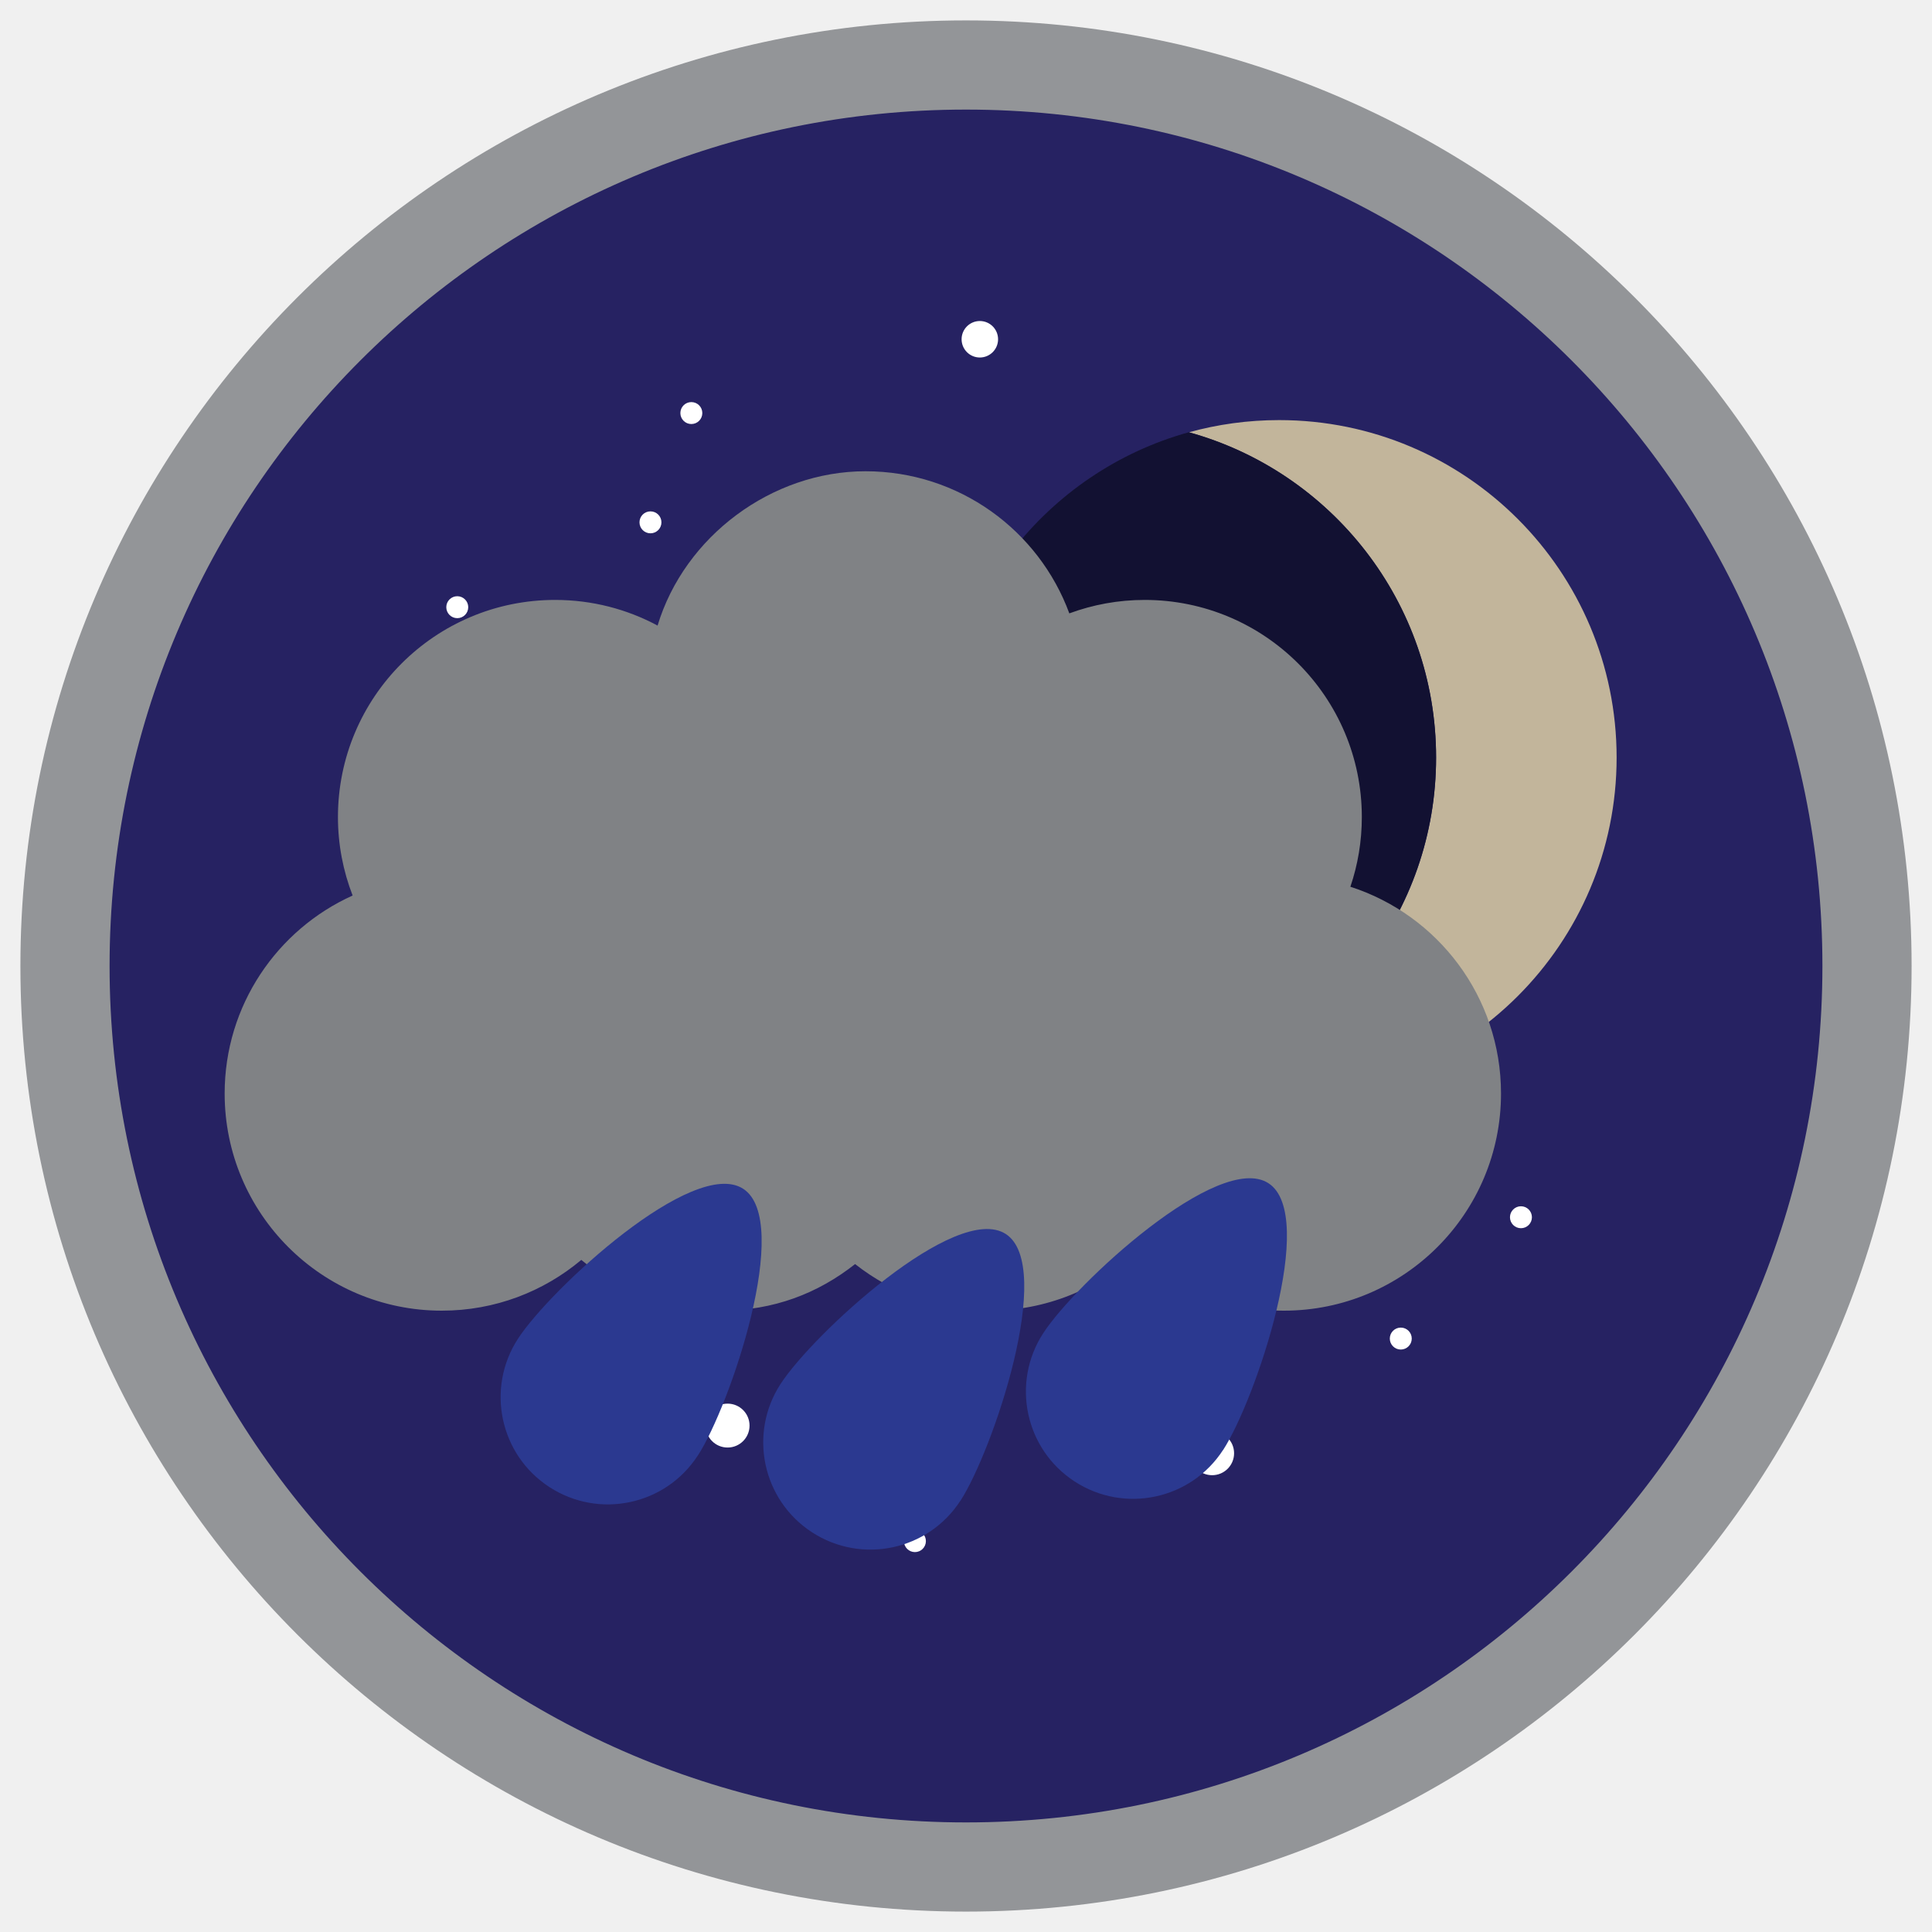
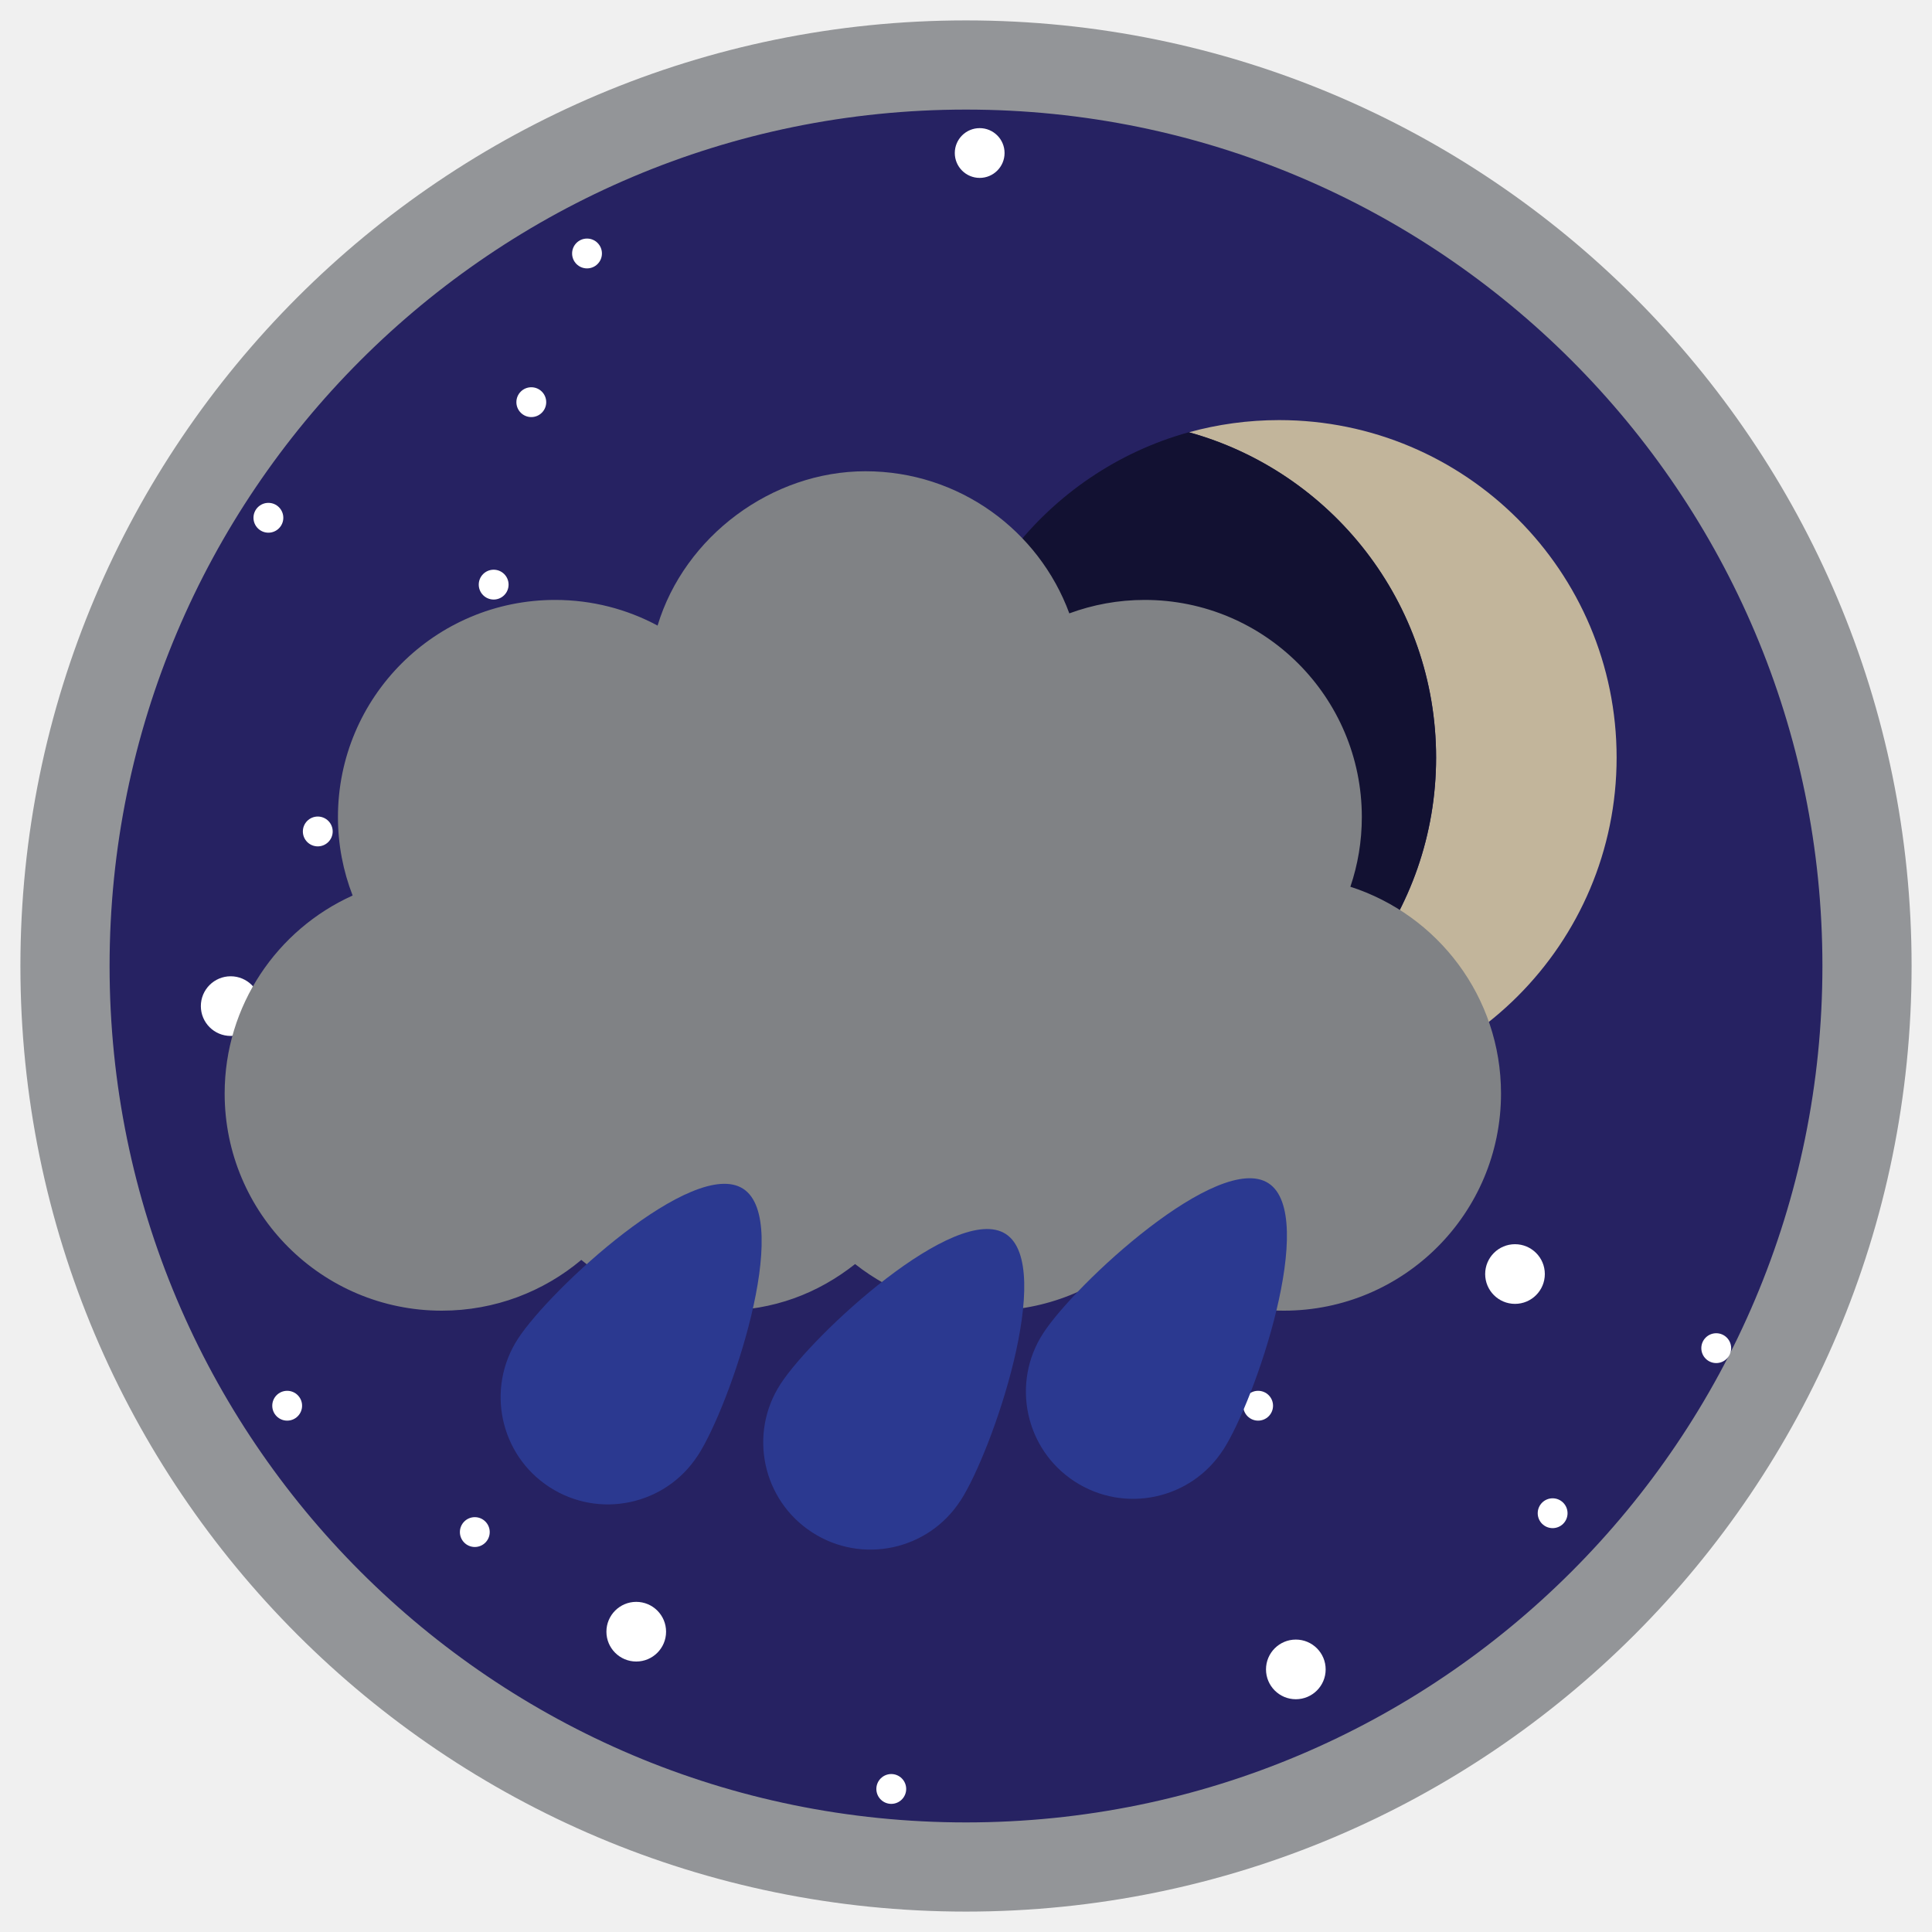
<svg xmlns="http://www.w3.org/2000/svg" id="b" viewBox="0 0 250 250">
  <defs>
    <style>.c{fill:#fff;}.d{fill:#121132;}.e{fill:#808285;}.f{fill:#c2b59b;}.g{fill:#2b3990;}.h{fill:#262262;stroke:#939598;stroke-miterlimit:10;stroke-width:11.54px;}</style>
  </defs>
-   <circle class="h" cx="125" cy="125" r="116.59" />
  <circle class="c" cx="80.59" cy="84.93" r="1.42" />
  <circle class="c" cx="73.7" cy="134.68" r="1.42" />
  <circle class="c" cx="135.91" cy="148.01" r="1.42" />
  <circle class="c" cx="146.05" cy="101.24" r="1.42" />
  <circle class="c" cx="112.73" cy="104.82" r="1.42" />
  <circle class="c" cx="110.94" cy="83.14" r="1.42" />
  <circle class="c" cx="149.63" cy="132.89" r="1.42" />
  <circle class="c" cx="84.17" cy="67.59" r="1.42" />
  <circle class="c" cx="63.87" cy="108.4" r="1.42" />
  <circle class="c" cx="60.96" cy="162.99" r="1.42" />
  <circle class="c" cx="181.26" cy="173.21" r="1.42" />
  <circle class="c" cx="153.27" cy="162.99" r="1.42" />
  <circle class="c" cx="118.39" cy="199.42" r="1.42" />
  <circle class="c" cx="120.18" cy="174.1" r="1.42" />
  <circle class="c" cx="116.6" cy="131.1" r="1.42" />
  <circle class="c" cx="78.8" cy="175" r="1.42" />
  <circle class="c" cx="89.46" cy="121.42" r="1.42" />
  <circle class="c" cx="156.85" cy="61" r="1.42" />
  <circle class="c" cx="126.79" cy="43.9" r="2.36" />
  <circle class="c" cx="89.46" cy="53.45" r="1.42" />
  <circle class="c" cx="59.17" cy="78.57" r="1.42" />
  <circle class="c" cx="196.81" cy="157.51" r="1.42" />
-   <g>
-     <path class="f" d="m209.19,98.02c0,24.11-19.55,43.67-43.67,43.67-4.04,0-7.96-.55-11.68-1.58,18.44-5.1,31.99-22.01,31.99-42.08s-13.55-36.99-31.99-42.09c3.72-1.03,7.64-1.58,11.68-1.58,24.11,0,43.67,19.55,43.67,43.68Z" />
-     <path class="d" d="m185.83,98.02c0,20.07-13.55,36.98-31.99,42.08-18.45-5.1-32-22.01-32-42.08s13.55-36.99,32-42.09c18.44,5.1,31.99,22.02,31.99,42.09Z" />
-   </g>
  <circle class="c" cx="156.85" cy="188.05" r="2.84" />
  <circle class="c" cx="177.68" cy="150.47" r="2.84" />
  <circle class="c" cx="94.15" cy="146.89" r="2.84" />
  <circle class="c" cx="55.59" cy="125" r="2.84" />
  <circle class="c" cx="94.15" cy="184.47" r="2.84" />
+   <circle class="h" cx="125" cy="125" r="116.59" />
+   <g>
+     <path class="f" d="m209.19,98.02c0,24.11-19.55,43.67-43.67,43.67-4.04,0-7.96-.55-11.68-1.58,18.44-5.1,31.99-22.01,31.99-42.08s-13.55-36.99-31.99-42.09c3.72-1.03,7.64-1.58,11.68-1.58,24.11,0,43.67,19.55,43.67,43.68Z" />
+     <path class="d" d="m185.83,98.02c0,20.07-13.55,36.98-31.99,42.08-18.45-5.1-32-22.01-32-42.08s13.55-36.99,32-42.09c18.44,5.1,31.99,22.02,31.99,42.09Z" />
+   </g>
+   <g>
+     <circle class="c" cx="63.88" cy="75.65" r="1.93" />
+     <circle class="c" cx="54.51" cy="143.37" r="1.93" />
+     <circle class="c" cx="139.18" cy="161.51" r="1.93" />
+     <circle class="c" cx="107.63" cy="102.72" r="1.93" />
+     <circle class="c" cx="105.2" cy="73.21" r="1.93" />
+     <circle class="c" cx="68.75" cy="52.04" r="1.93" />
+     <circle class="c" cx="41.12" cy="107.59" r="1.93" />
+     <circle class="c" cx="37.16" cy="181.9" r="1.93" />
+     <circle class="c" cx="200.91" cy="195.81" r="1.93" />
+     <circle class="c" cx="162.8" cy="181.9" r="1.93" />
+     <circle class="c" cx="115.33" cy="231.49" r="1.93" />
+     <circle class="c" cx="117.77" cy="197.02" r="1.93" />
+     <circle class="c" cx="112.9" cy="138.5" r="1.93" />
+     <circle class="c" cx="61.44" cy="198.25" r="1.93" />
+     <circle class="c" cx="75.96" cy="125.32" r="1.93" />
+     <circle class="c" cx="126.77" cy="19.8" r="3.22" />
+     <circle class="c" cx="75.96" cy="32.8" r="1.93" />
+     <circle class="c" cx="34.73" cy="67" r="1.93" />
+     <circle class="c" cx="222.08" cy="174.45" r="1.93" />
+     <circle class="c" cx="167.68" cy="216.02" r="3.86" />
+     <circle class="c" cx="196.04" cy="164.86" r="3.86" />
+     <circle class="c" cx="82.33" cy="159.99" r="3.86" />
+     <circle class="c" cx="29.85" cy="130.19" r="3.86" />
+     <circle class="c" cx="82.33" cy="211.14" r="3.86" />
+   </g>
  <path class="e" d="m174.74,114.74c.96-2.83,1.48-5.86,1.48-9.01,0-15.52-12.58-28.1-28.1-28.1-3.43,0-6.71.62-9.75,1.74-3.95-10.73-14.27-18.39-26.38-18.39s-23.41,8.41-26.9,19.97c-3.95-2.12-8.46-3.32-13.26-3.32-15.52,0-28.1,12.58-28.1,28.1,0,3.58.68,7,1.9,10.15-9.76,4.4-16.56,14.22-16.56,25.62,0,15.52,12.58,28.1,28.1,28.1,6.87,0,13.17-2.47,18.05-6.57,4.88,4.1,11.18,6.57,18.05,6.57s12.6-2.26,17.38-6.03c4.78,3.77,10.82,6.03,17.38,6.03,7.35,0,14.05-2.83,19.05-7.45,5.01,4.62,11.7,7.45,19.05,7.45,15.52,0,28.1-12.58,28.1-28.1,0-12.52-8.2-23.13-19.51-26.76Z" />
  <path class="g" d="m90.29,188.35c-4.17,6.43-12.77,8.25-19.19,4.08-6.43-4.17-8.25-12.77-4.08-19.19,4.17-6.43,22.72-23.58,29.15-19.41s-1.7,28.09-5.87,34.52Z" />
  <path class="g" d="m124.27,194.2c-4.17,6.43-12.77,8.25-19.19,4.08-6.43-4.17-8.25-12.77-4.08-19.19,4.17-6.43,22.72-23.58,29.15-19.41,6.43,4.17-1.7,28.09-5.87,34.52Z" />
  <path class="g" d="m158.26,187.63c-4.17,6.43-12.77,8.25-19.19,4.08-6.43-4.17-8.25-12.77-4.08-19.19,4.17-6.43,22.72-23.58,29.15-19.41,6.43,4.17-1.7,28.09-5.87,34.52Z" />
</svg>
